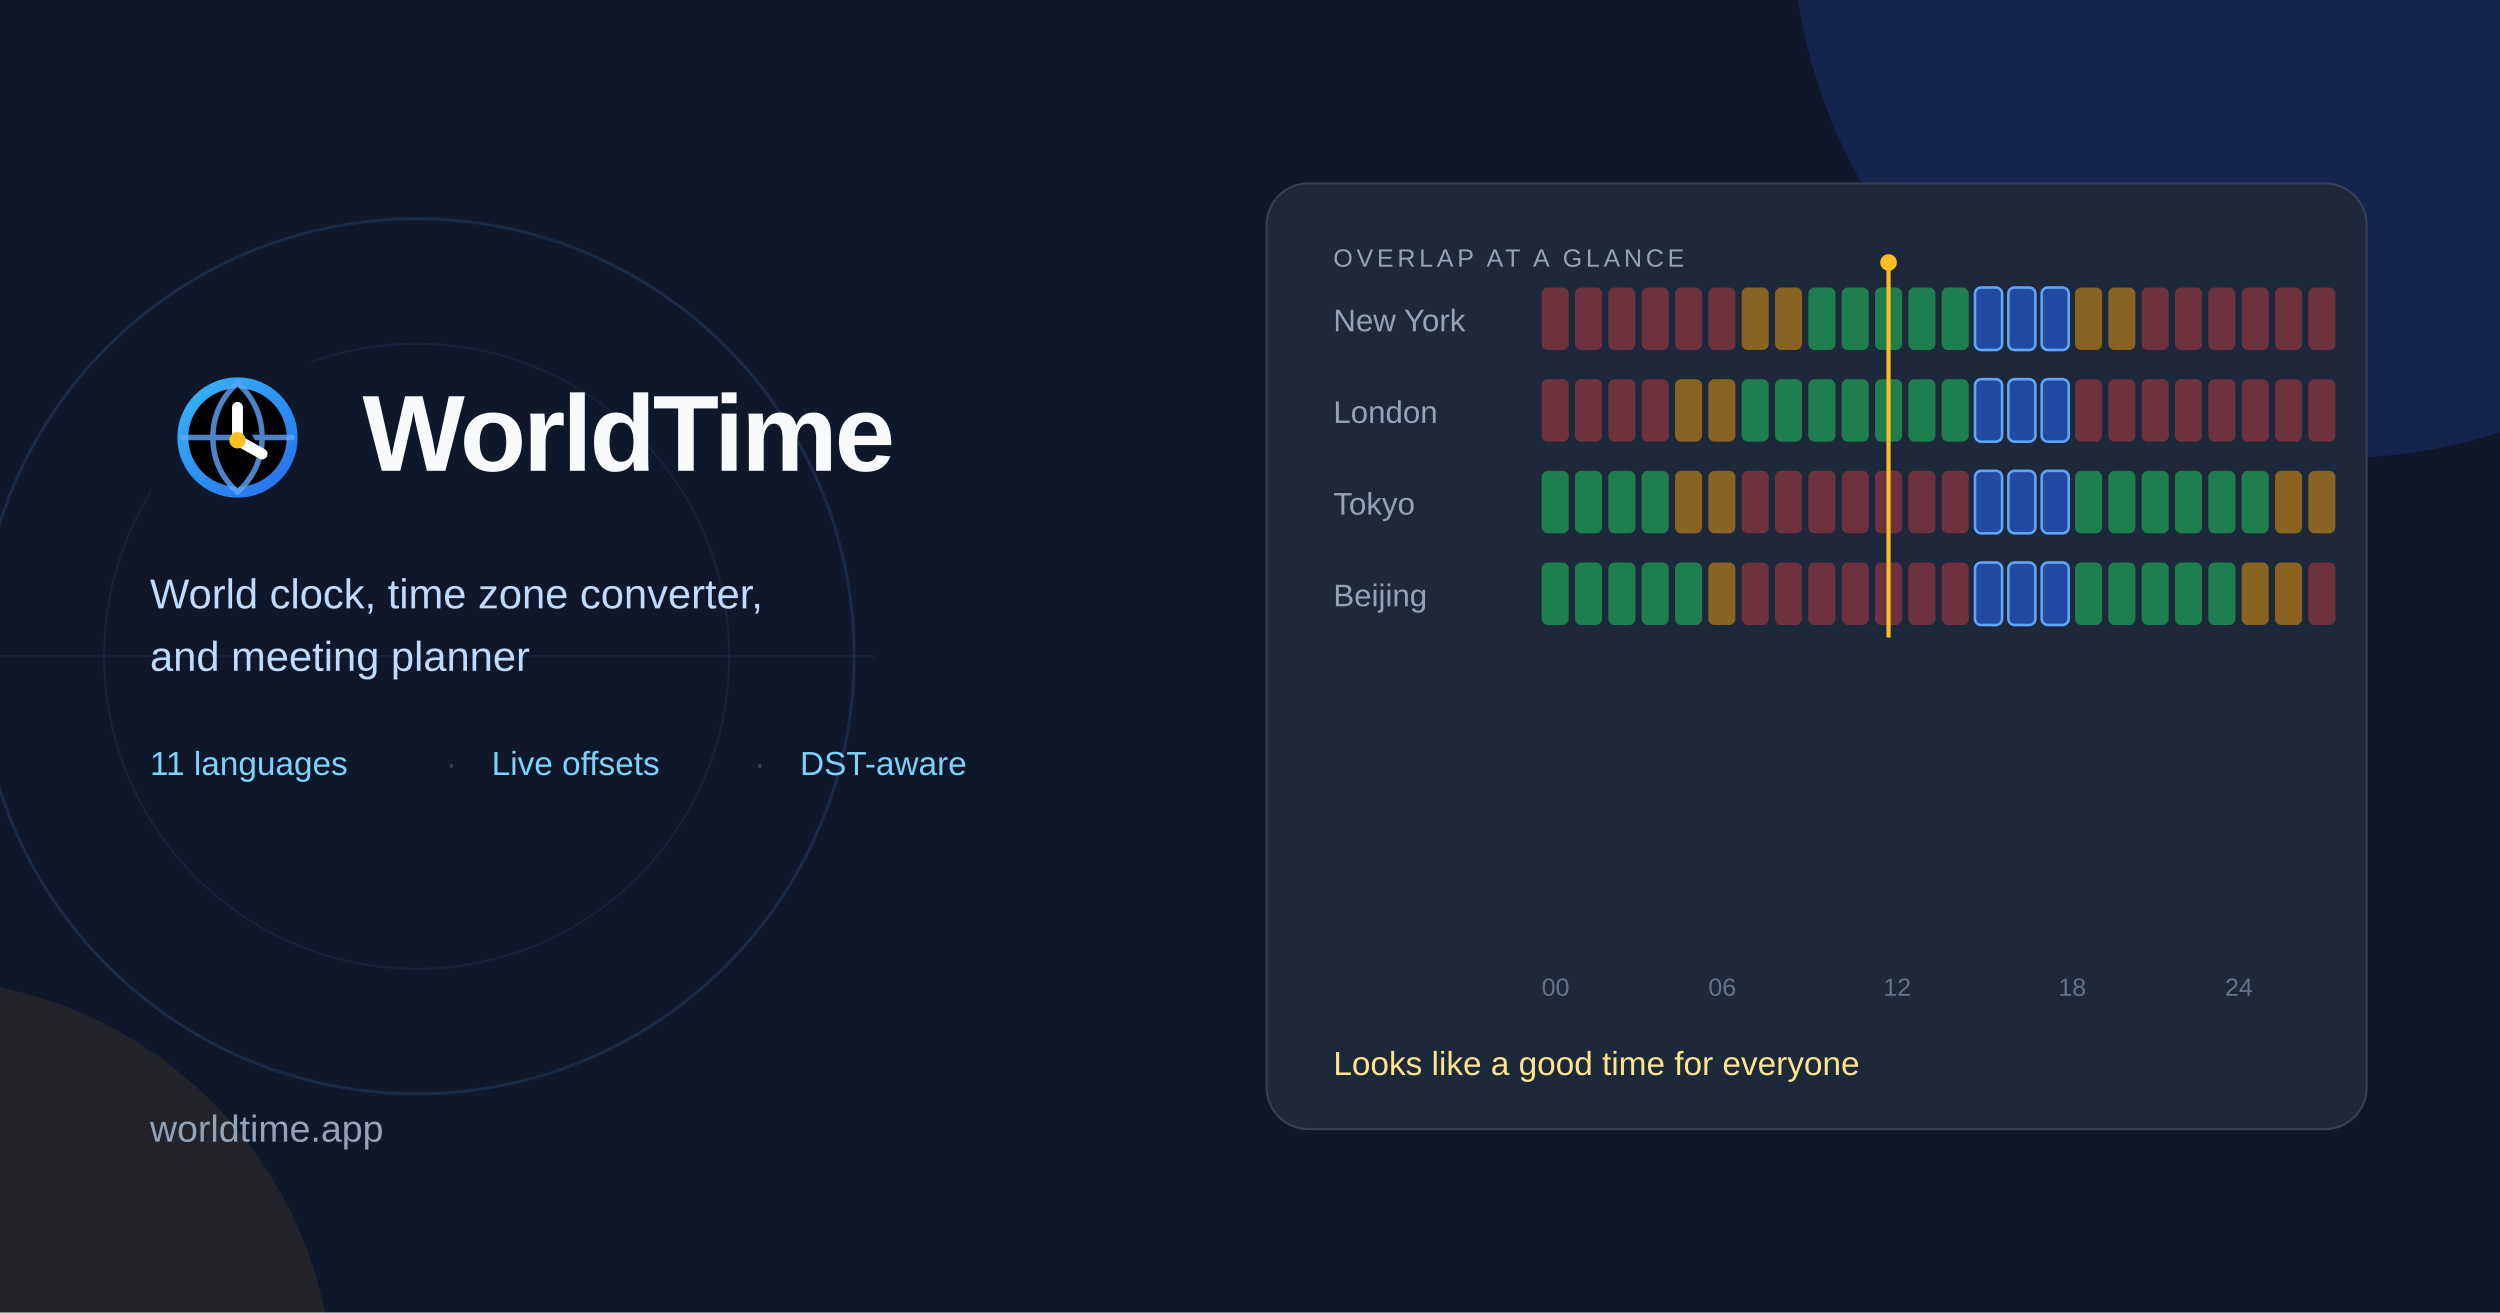
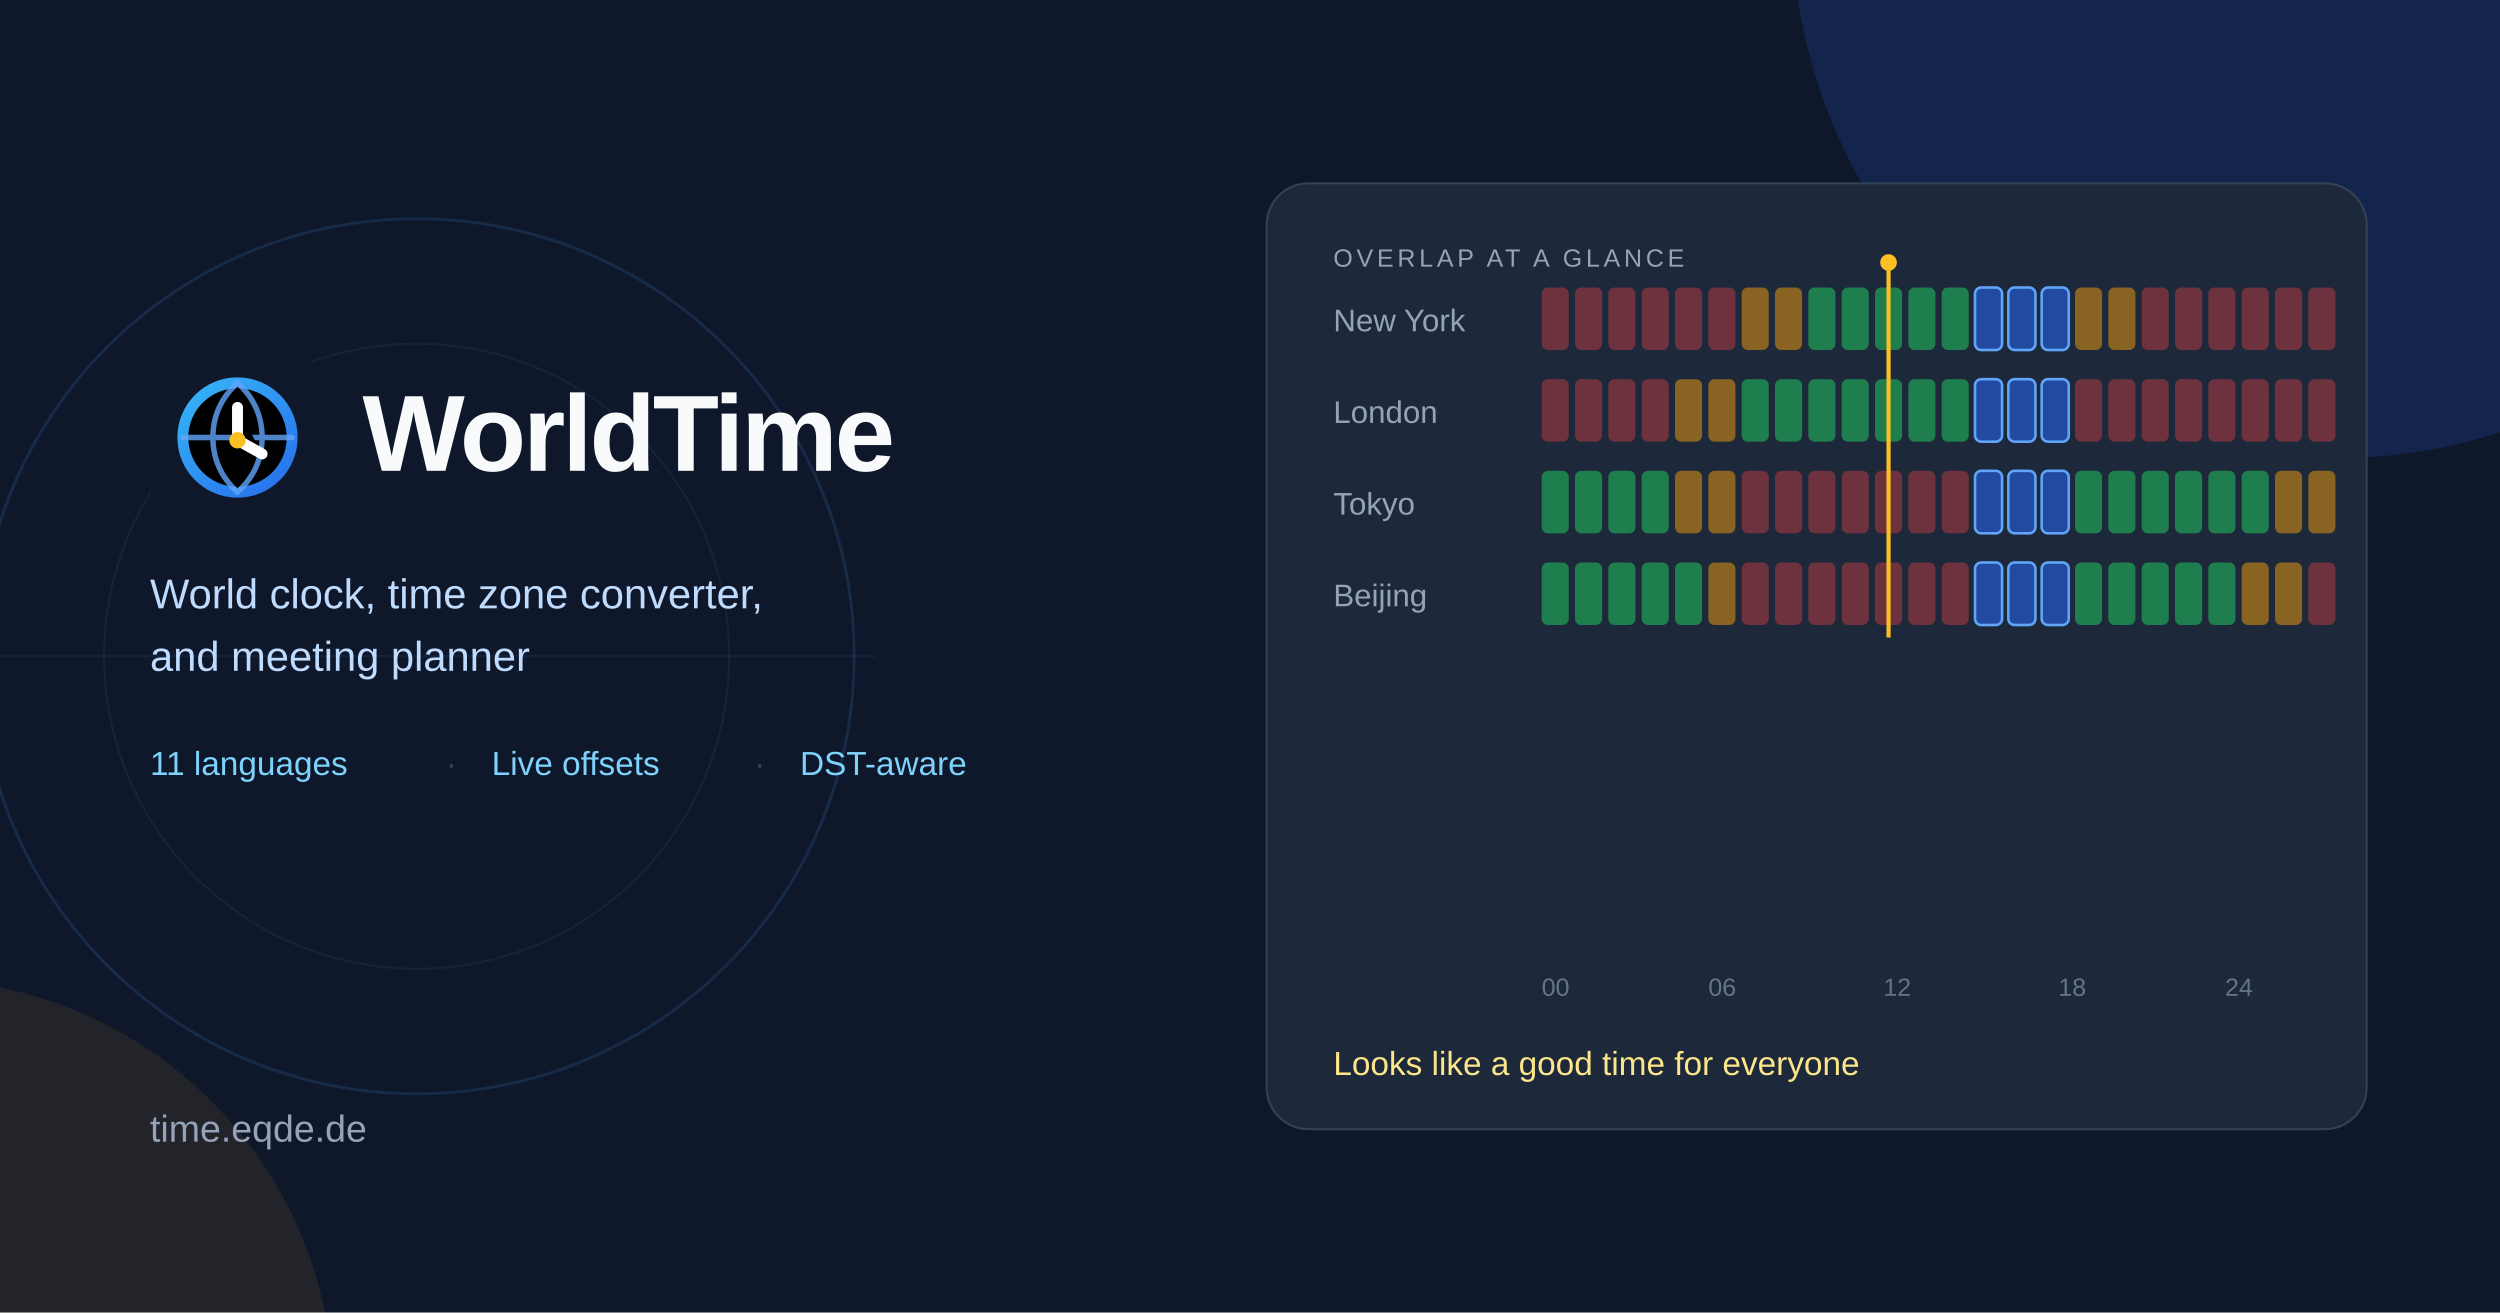
<svg xmlns="http://www.w3.org/2000/svg" width="1200" height="630" viewBox="0 0 1200 630">
  <rect width="1200" height="630" fill="#0F172A" />
  <circle cx="1120" cy="-40" r="260" fill="#2563EB" opacity="0.18" />
  <circle cx="-40" cy="670" r="200" fill="#FBBF24" opacity="0.08" />
  <circle cx="200" cy="315" r="210" fill="none" stroke="#1E3A5F" stroke-width="1.4" opacity="0.55" />
  <circle cx="200" cy="315" r="150" fill="none" stroke="#1E3A5F" stroke-width="1" opacity="0.35" />
  <line x1="-20" y1="315" x2="420" y2="315" stroke="#1E3A5F" stroke-width="1" opacity="0.35" />
  <defs>
    <linearGradient id="ogMark" x1="10" y1="7" x2="55" y2="59" gradientUnits="userSpaceOnUse">
      <stop stop-color="#38BDF8" />
      <stop offset="1" stop-color="#2563EB" />
    </linearGradient>
  </defs>
  <g transform="translate(72 168) scale(1.3125)">
    <rect width="64" height="64" rx="16" fill="#0F172A" />
    <circle cx="32" cy="32" r="20" stroke="url(#ogMark)" stroke-width="4" />
    <path d="M12 32h40M32 12c6 5.5 9 12.2 9 20s-3 14.5-9 20M32 12c-6 5.5-9 12.2-9 20s3 14.5 9 20" stroke="#60A5FA" stroke-width="2" stroke-linecap="round" opacity=".8" />
    <path d="M32 21v12l9 5" stroke="white" stroke-width="4" stroke-linecap="round" stroke-linejoin="round" />
    <circle cx="32" cy="33" r="3" fill="#FBBF24" />
  </g>
  <text x="174" y="226" fill="#F8FAFC" font-family="Arial, Helvetica, sans-serif" font-size="52" font-weight="700" letter-spacing="-1.4">WorldTime</text>
  <text x="72" y="292" fill="#BFDBFE" font-family="Arial, Helvetica, sans-serif" font-size="20">World clock, time zone converter,</text>
  <text x="72" y="322" fill="#BFDBFE" font-family="Arial, Helvetica, sans-serif" font-size="20">and meeting planner</text>
  <text x="72" y="372" fill="#7DD3FC" font-family="Arial, Helvetica, sans-serif" font-size="16">11 languages</text>
  <text x="214" y="372" fill="#334155" font-family="Arial, Helvetica, sans-serif" font-size="16">·</text>
  <text x="236" y="372" fill="#7DD3FC" font-family="Arial, Helvetica, sans-serif" font-size="16">Live offsets</text>
  <text x="362" y="372" fill="#334155" font-family="Arial, Helvetica, sans-serif" font-size="16">·</text>
  <text x="384" y="372" fill="#7DD3FC" font-family="Arial, Helvetica, sans-serif" font-size="16">DST-aware</text>
-   <text x="72" y="548" fill="#94A3B8" font-family="Arial, Helvetica, sans-serif" font-size="18">worldtime.app</text>
+   <text x="72" y="548" fill="#94A3B8" font-family="Arial, Helvetica, sans-serif" font-size="18">time.eqde.de</text>
  <rect x="608" y="88" width="528" height="454" rx="20" fill="#1E293B" fill-opacity="0.96" stroke="#334155" />
  <text x="640" y="128" fill="#94A3B8" font-family="Arial, Helvetica, sans-serif" font-size="12" letter-spacing="1.8">OVERLAP AT A GLANCE</text>
  <g transform="translate(608 52)">
    <text x="32" y="107" fill="#94A3B8" font-family="Arial, Helvetica, sans-serif" font-size="15">New York</text>
    <rect x="132" y="86" width="13" height="30" rx="3" fill="rgba(239,68,68,0.38)" />
    <rect x="148" y="86" width="13" height="30" rx="3" fill="rgba(239,68,68,0.38)" />
    <rect x="164" y="86" width="13" height="30" rx="3" fill="rgba(239,68,68,0.38)" />
    <rect x="180" y="86" width="13" height="30" rx="3" fill="rgba(239,68,68,0.38)" />
    <rect x="196" y="86" width="13" height="30" rx="3" fill="rgba(239,68,68,0.38)" />
    <rect x="212" y="86" width="13" height="30" rx="3" fill="rgba(239,68,68,0.38)" />
    <rect x="228" y="86" width="13" height="30" rx="3" fill="rgba(245,158,11,0.50)" />
    <rect x="244" y="86" width="13" height="30" rx="3" fill="rgba(245,158,11,0.50)" />
    <rect x="260" y="86" width="13" height="30" rx="3" fill="rgba(34,197,94,0.55)" />
    <rect x="276" y="86" width="13" height="30" rx="3" fill="rgba(34,197,94,0.55)" />
    <rect x="292" y="86" width="13" height="30" rx="3" fill="rgba(34,197,94,0.55)" />
    <rect x="308" y="86" width="13" height="30" rx="3" fill="rgba(34,197,94,0.55)" />
    <rect x="324" y="86" width="13" height="30" rx="3" fill="rgba(34,197,94,0.55)" />
    <rect x="340" y="86" width="13" height="30" rx="3" fill="rgba(37,99,235,0.58)" stroke="#60A5FA" stroke-width="1.25" />
    <rect x="356" y="86" width="13" height="30" rx="3" fill="rgba(37,99,235,0.58)" stroke="#60A5FA" stroke-width="1.25" />
    <rect x="372" y="86" width="13" height="30" rx="3" fill="rgba(37,99,235,0.58)" stroke="#60A5FA" stroke-width="1.25" />
    <rect x="388" y="86" width="13" height="30" rx="3" fill="rgba(245,158,11,0.50)" />
    <rect x="404" y="86" width="13" height="30" rx="3" fill="rgba(245,158,11,0.50)" />
    <rect x="420" y="86" width="13" height="30" rx="3" fill="rgba(239,68,68,0.38)" />
    <rect x="436" y="86" width="13" height="30" rx="3" fill="rgba(239,68,68,0.38)" />
    <rect x="452" y="86" width="13" height="30" rx="3" fill="rgba(239,68,68,0.38)" />
    <rect x="468" y="86" width="13" height="30" rx="3" fill="rgba(239,68,68,0.38)" />
    <rect x="484" y="86" width="13" height="30" rx="3" fill="rgba(239,68,68,0.38)" />
    <rect x="500" y="86" width="13" height="30" rx="3" fill="rgba(239,68,68,0.38)" />
    <text x="32" y="151" fill="#94A3B8" font-family="Arial, Helvetica, sans-serif" font-size="15">London</text>
    <rect x="132" y="130" width="13" height="30" rx="3" fill="rgba(239,68,68,0.38)" />
    <rect x="148" y="130" width="13" height="30" rx="3" fill="rgba(239,68,68,0.38)" />
    <rect x="164" y="130" width="13" height="30" rx="3" fill="rgba(239,68,68,0.38)" />
    <rect x="180" y="130" width="13" height="30" rx="3" fill="rgba(239,68,68,0.38)" />
    <rect x="196" y="130" width="13" height="30" rx="3" fill="rgba(245,158,11,0.50)" />
    <rect x="212" y="130" width="13" height="30" rx="3" fill="rgba(245,158,11,0.50)" />
    <rect x="228" y="130" width="13" height="30" rx="3" fill="rgba(34,197,94,0.55)" />
    <rect x="244" y="130" width="13" height="30" rx="3" fill="rgba(34,197,94,0.55)" />
    <rect x="260" y="130" width="13" height="30" rx="3" fill="rgba(34,197,94,0.55)" />
    <rect x="276" y="130" width="13" height="30" rx="3" fill="rgba(34,197,94,0.55)" />
    <rect x="292" y="130" width="13" height="30" rx="3" fill="rgba(34,197,94,0.55)" />
    <rect x="308" y="130" width="13" height="30" rx="3" fill="rgba(34,197,94,0.55)" />
    <rect x="324" y="130" width="13" height="30" rx="3" fill="rgba(34,197,94,0.55)" />
    <rect x="340" y="130" width="13" height="30" rx="3" fill="rgba(37,99,235,0.58)" stroke="#60A5FA" stroke-width="1.25" />
    <rect x="356" y="130" width="13" height="30" rx="3" fill="rgba(37,99,235,0.58)" stroke="#60A5FA" stroke-width="1.25" />
    <rect x="372" y="130" width="13" height="30" rx="3" fill="rgba(37,99,235,0.58)" stroke="#60A5FA" stroke-width="1.25" />
    <rect x="388" y="130" width="13" height="30" rx="3" fill="rgba(239,68,68,0.38)" />
    <rect x="404" y="130" width="13" height="30" rx="3" fill="rgba(239,68,68,0.38)" />
    <rect x="420" y="130" width="13" height="30" rx="3" fill="rgba(239,68,68,0.38)" />
    <rect x="436" y="130" width="13" height="30" rx="3" fill="rgba(239,68,68,0.38)" />
    <rect x="452" y="130" width="13" height="30" rx="3" fill="rgba(239,68,68,0.38)" />
    <rect x="468" y="130" width="13" height="30" rx="3" fill="rgba(239,68,68,0.38)" />
    <rect x="484" y="130" width="13" height="30" rx="3" fill="rgba(239,68,68,0.38)" />
    <rect x="500" y="130" width="13" height="30" rx="3" fill="rgba(239,68,68,0.38)" />
    <text x="32" y="195" fill="#94A3B8" font-family="Arial, Helvetica, sans-serif" font-size="15">Tokyo</text>
    <rect x="132" y="174" width="13" height="30" rx="3" fill="rgba(34,197,94,0.55)" />
    <rect x="148" y="174" width="13" height="30" rx="3" fill="rgba(34,197,94,0.55)" />
    <rect x="164" y="174" width="13" height="30" rx="3" fill="rgba(34,197,94,0.55)" />
    <rect x="180" y="174" width="13" height="30" rx="3" fill="rgba(34,197,94,0.55)" />
    <rect x="196" y="174" width="13" height="30" rx="3" fill="rgba(245,158,11,0.50)" />
    <rect x="212" y="174" width="13" height="30" rx="3" fill="rgba(245,158,11,0.50)" />
    <rect x="228" y="174" width="13" height="30" rx="3" fill="rgba(239,68,68,0.38)" />
    <rect x="244" y="174" width="13" height="30" rx="3" fill="rgba(239,68,68,0.38)" />
    <rect x="260" y="174" width="13" height="30" rx="3" fill="rgba(239,68,68,0.38)" />
    <rect x="276" y="174" width="13" height="30" rx="3" fill="rgba(239,68,68,0.38)" />
    <rect x="292" y="174" width="13" height="30" rx="3" fill="rgba(239,68,68,0.38)" />
    <rect x="308" y="174" width="13" height="30" rx="3" fill="rgba(239,68,68,0.38)" />
    <rect x="324" y="174" width="13" height="30" rx="3" fill="rgba(239,68,68,0.38)" />
    <rect x="340" y="174" width="13" height="30" rx="3" fill="rgba(37,99,235,0.58)" stroke="#60A5FA" stroke-width="1.25" />
    <rect x="356" y="174" width="13" height="30" rx="3" fill="rgba(37,99,235,0.58)" stroke="#60A5FA" stroke-width="1.25" />
    <rect x="372" y="174" width="13" height="30" rx="3" fill="rgba(37,99,235,0.58)" stroke="#60A5FA" stroke-width="1.25" />
    <rect x="388" y="174" width="13" height="30" rx="3" fill="rgba(34,197,94,0.55)" />
    <rect x="404" y="174" width="13" height="30" rx="3" fill="rgba(34,197,94,0.55)" />
    <rect x="420" y="174" width="13" height="30" rx="3" fill="rgba(34,197,94,0.55)" />
    <rect x="436" y="174" width="13" height="30" rx="3" fill="rgba(34,197,94,0.55)" />
    <rect x="452" y="174" width="13" height="30" rx="3" fill="rgba(34,197,94,0.55)" />
    <rect x="468" y="174" width="13" height="30" rx="3" fill="rgba(34,197,94,0.55)" />
    <rect x="484" y="174" width="13" height="30" rx="3" fill="rgba(245,158,11,0.50)" />
    <rect x="500" y="174" width="13" height="30" rx="3" fill="rgba(245,158,11,0.50)" />
    <text x="32" y="239" fill="#94A3B8" font-family="Arial, Helvetica, sans-serif" font-size="15">Beijing</text>
    <rect x="132" y="218" width="13" height="30" rx="3" fill="rgba(34,197,94,0.55)" />
    <rect x="148" y="218" width="13" height="30" rx="3" fill="rgba(34,197,94,0.55)" />
    <rect x="164" y="218" width="13" height="30" rx="3" fill="rgba(34,197,94,0.55)" />
    <rect x="180" y="218" width="13" height="30" rx="3" fill="rgba(34,197,94,0.55)" />
    <rect x="196" y="218" width="13" height="30" rx="3" fill="rgba(34,197,94,0.55)" />
    <rect x="212" y="218" width="13" height="30" rx="3" fill="rgba(245,158,11,0.50)" />
    <rect x="228" y="218" width="13" height="30" rx="3" fill="rgba(239,68,68,0.38)" />
    <rect x="244" y="218" width="13" height="30" rx="3" fill="rgba(239,68,68,0.38)" />
    <rect x="260" y="218" width="13" height="30" rx="3" fill="rgba(239,68,68,0.38)" />
    <rect x="276" y="218" width="13" height="30" rx="3" fill="rgba(239,68,68,0.38)" />
    <rect x="292" y="218" width="13" height="30" rx="3" fill="rgba(239,68,68,0.38)" />
    <rect x="308" y="218" width="13" height="30" rx="3" fill="rgba(239,68,68,0.38)" />
    <rect x="324" y="218" width="13" height="30" rx="3" fill="rgba(239,68,68,0.38)" />
    <rect x="340" y="218" width="13" height="30" rx="3" fill="rgba(37,99,235,0.58)" stroke="#60A5FA" stroke-width="1.25" />
    <rect x="356" y="218" width="13" height="30" rx="3" fill="rgba(37,99,235,0.58)" stroke="#60A5FA" stroke-width="1.25" />
    <rect x="372" y="218" width="13" height="30" rx="3" fill="rgba(37,99,235,0.58)" stroke="#60A5FA" stroke-width="1.25" />
    <rect x="388" y="218" width="13" height="30" rx="3" fill="rgba(34,197,94,0.55)" />
    <rect x="404" y="218" width="13" height="30" rx="3" fill="rgba(34,197,94,0.55)" />
    <rect x="420" y="218" width="13" height="30" rx="3" fill="rgba(34,197,94,0.55)" />
    <rect x="436" y="218" width="13" height="30" rx="3" fill="rgba(34,197,94,0.55)" />
    <rect x="452" y="218" width="13" height="30" rx="3" fill="rgba(34,197,94,0.55)" />
    <rect x="468" y="218" width="13" height="30" rx="3" fill="rgba(245,158,11,0.50)" />
    <rect x="484" y="218" width="13" height="30" rx="3" fill="rgba(245,158,11,0.50)" />
    <rect x="500" y="218" width="13" height="30" rx="3" fill="rgba(239,68,68,0.38)" />
    <rect x="297.5" y="76" width="2" height="178" fill="#FBBF24" />
    <circle cx="298.5" cy="74" r="4" fill="#FBBF24" />
  </g>
  <text x="740" y="478" fill="#64748B" font-family="Arial, Helvetica, sans-serif" font-size="12">00</text>
  <text x="820" y="478" fill="#64748B" font-family="Arial, Helvetica, sans-serif" font-size="12">06</text>
  <text x="904" y="478" fill="#64748B" font-family="Arial, Helvetica, sans-serif" font-size="12">12</text>
  <text x="988" y="478" fill="#64748B" font-family="Arial, Helvetica, sans-serif" font-size="12">18</text>
  <text x="1068" y="478" fill="#64748B" font-family="Arial, Helvetica, sans-serif" font-size="12">24</text>
  <text x="640" y="516" fill="#FDE68A" font-family="Arial, Helvetica, sans-serif" font-size="16">Looks like a good time for everyone</text>
</svg>
